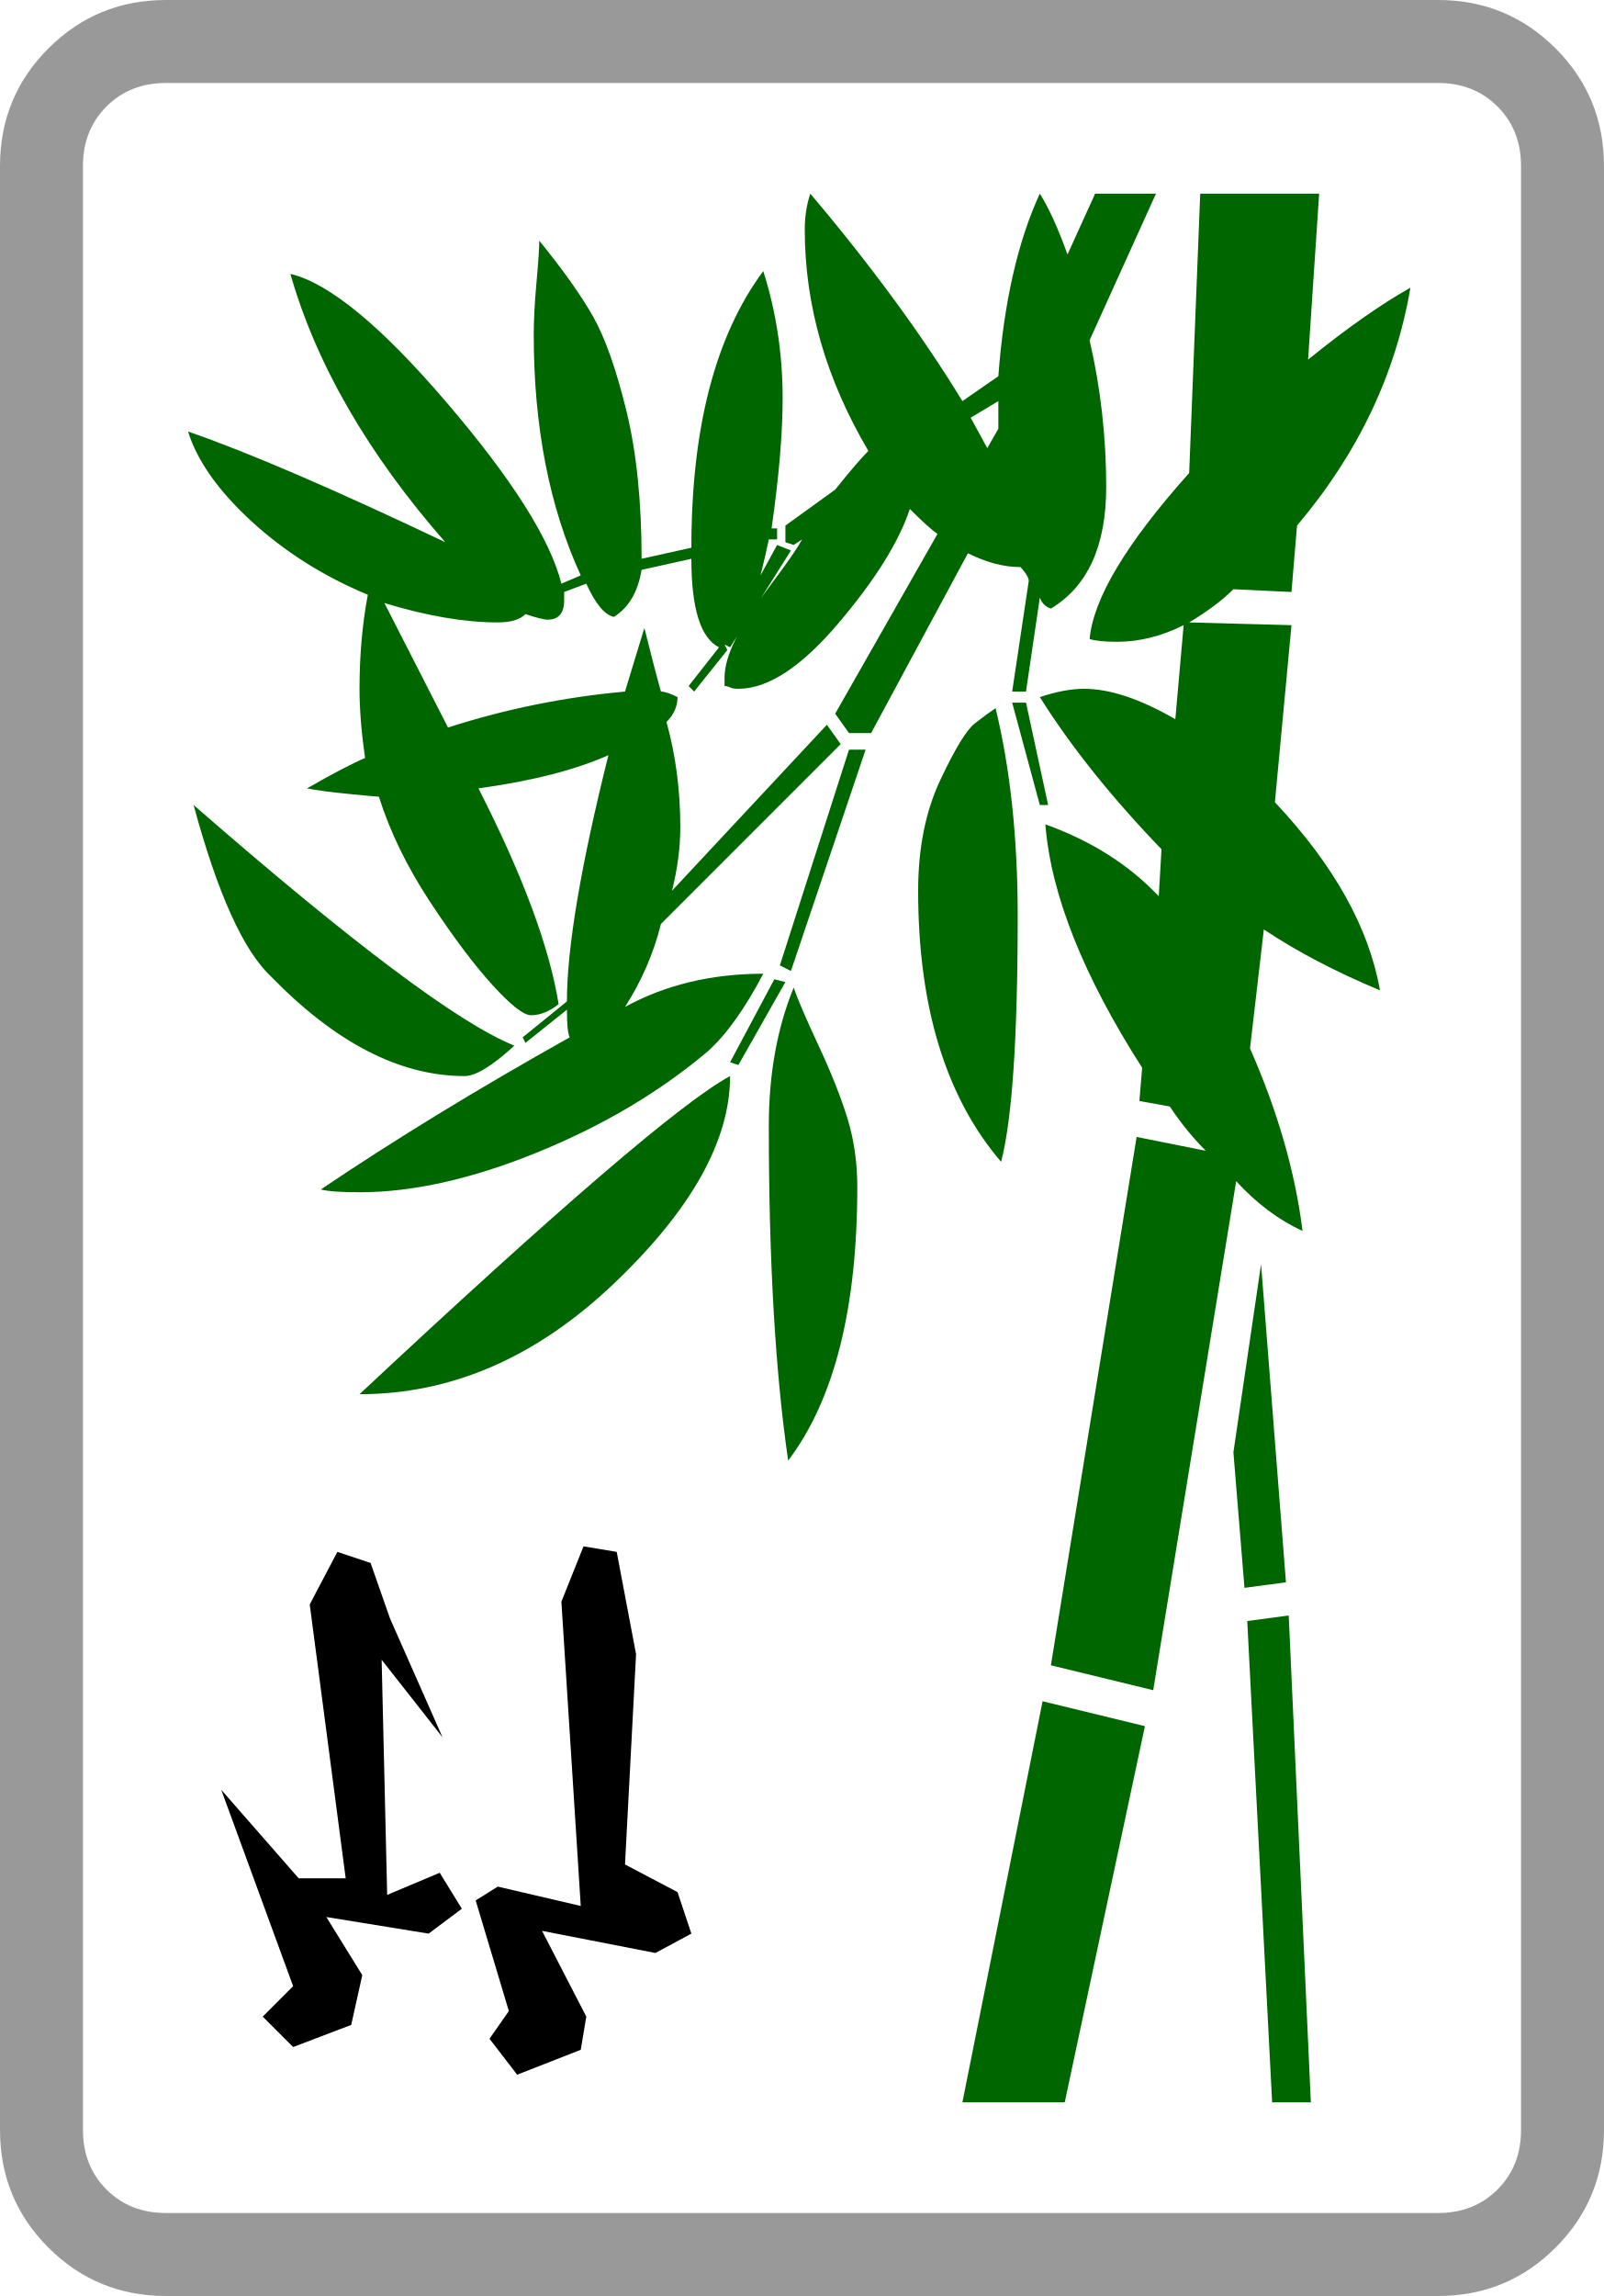
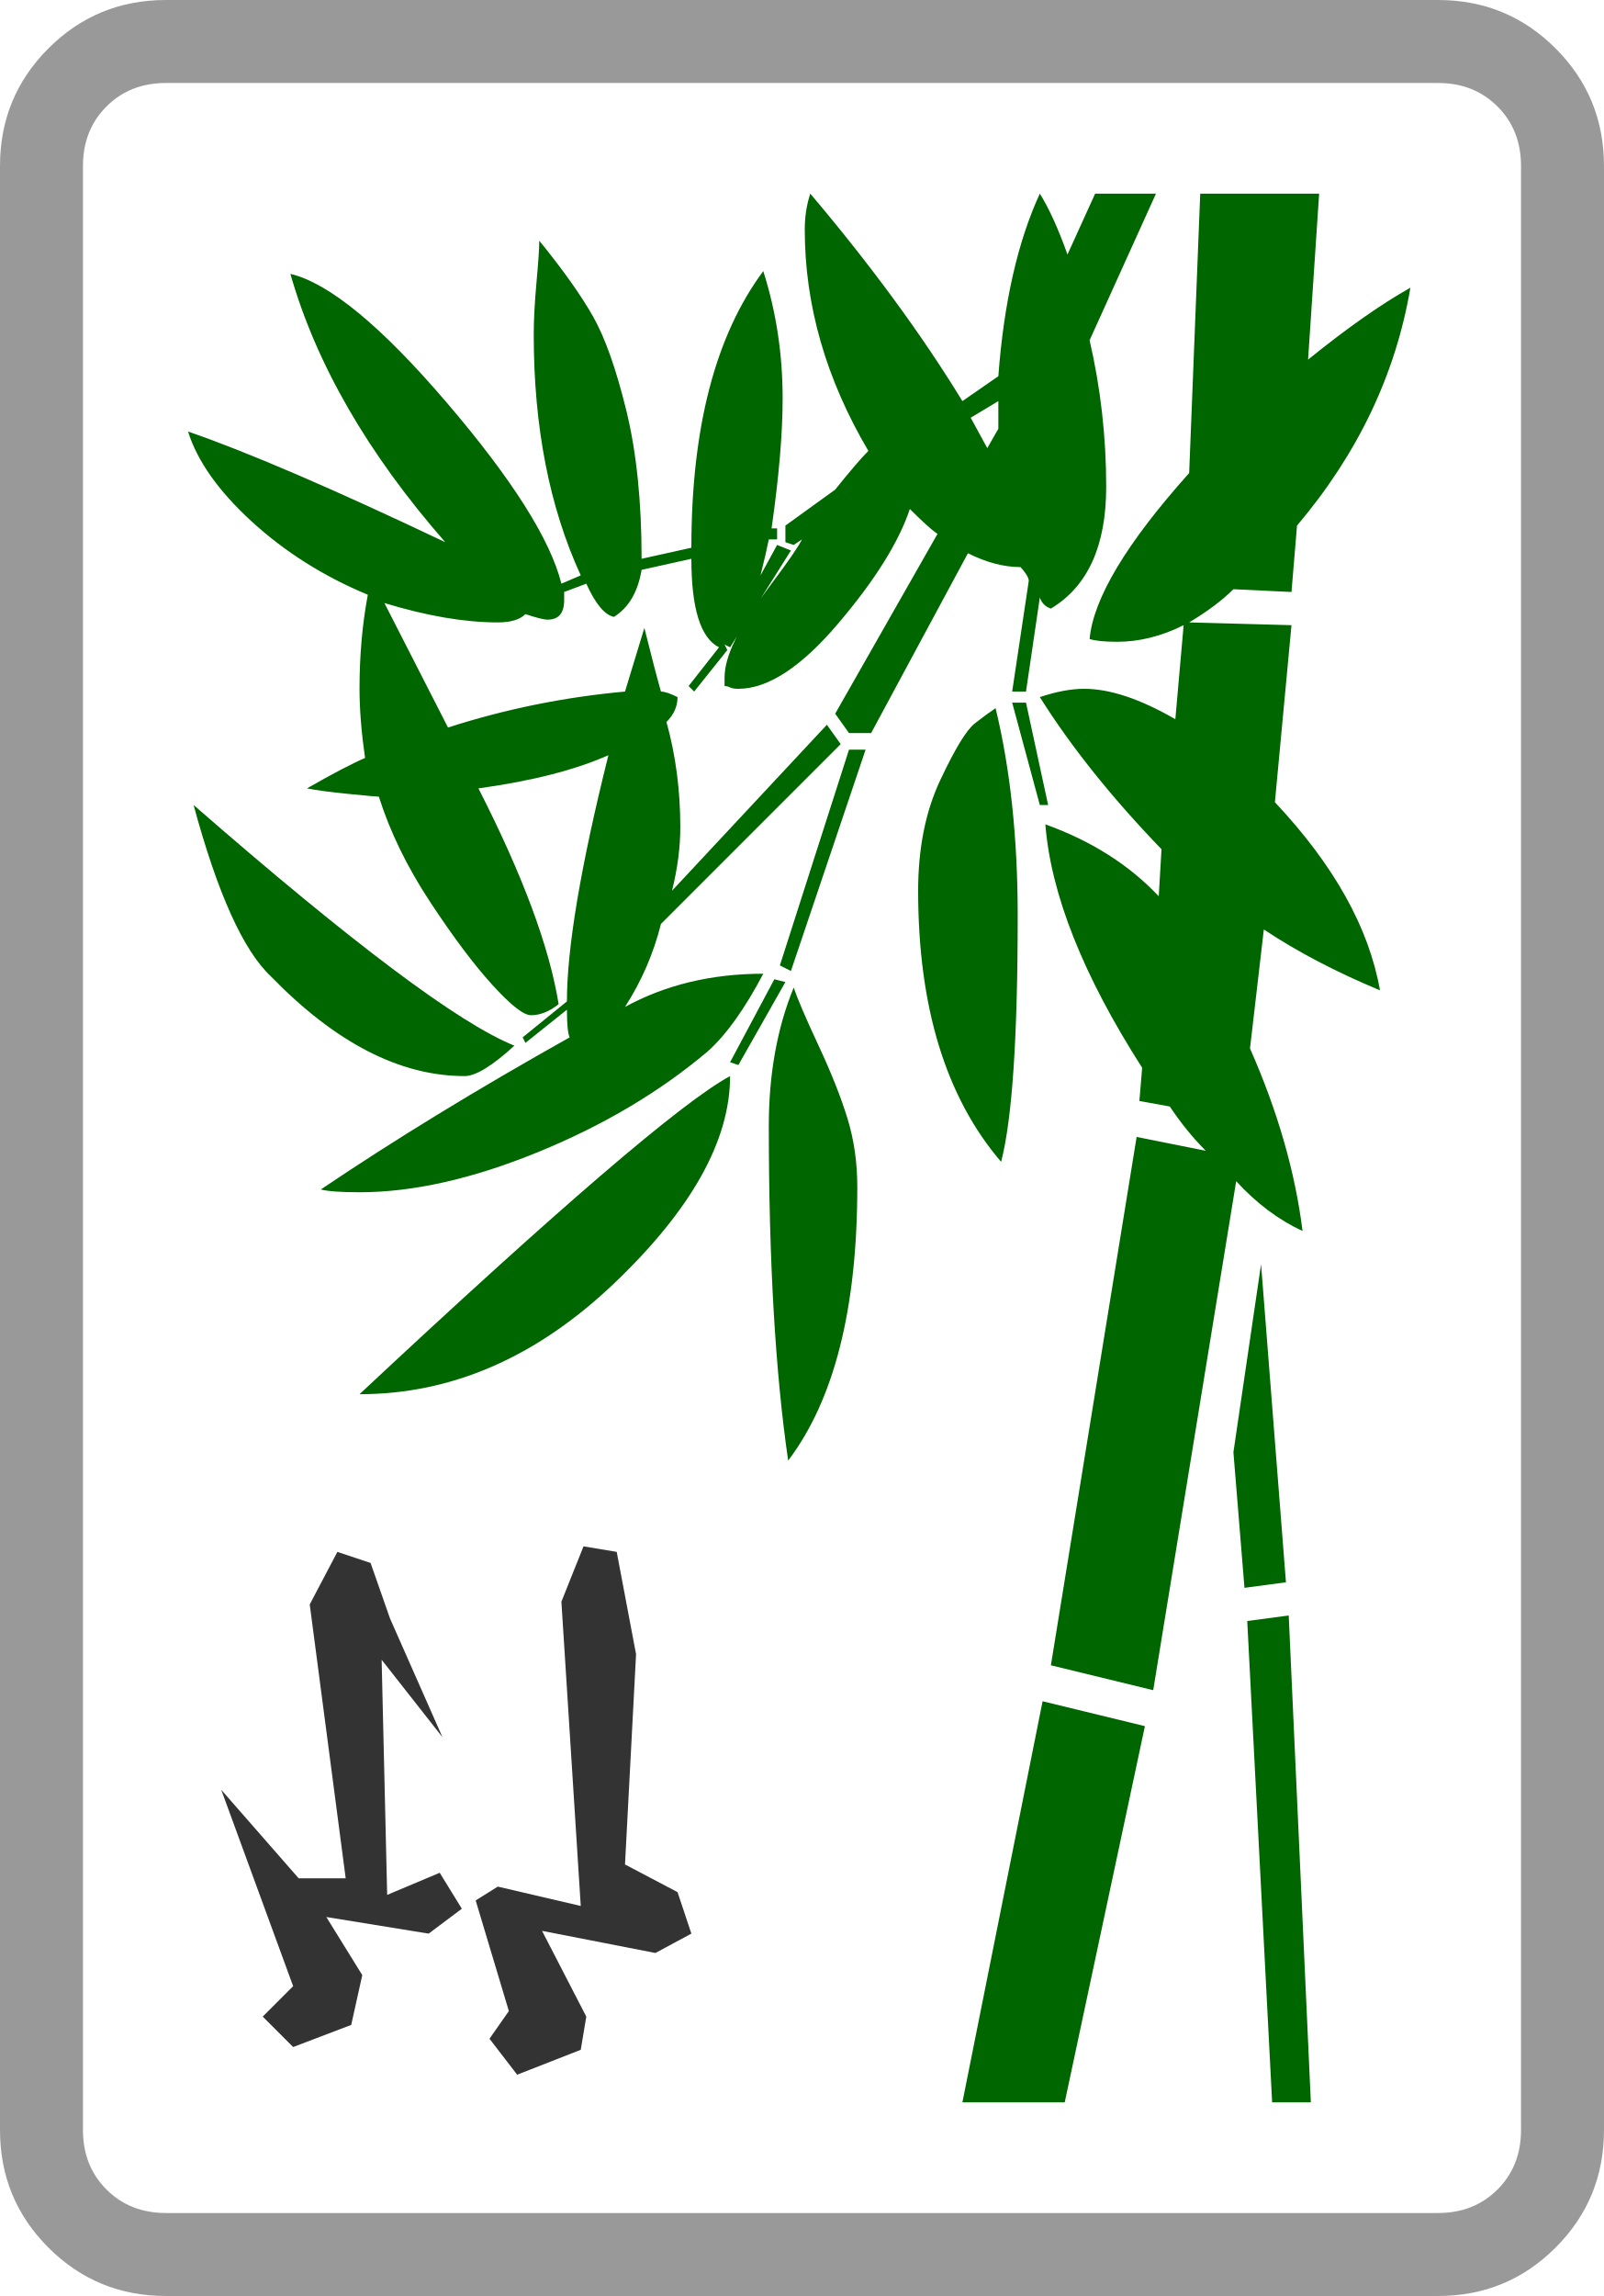
<svg xmlns="http://www.w3.org/2000/svg" viewBox="30 -115 580 830">
  <g>
    <path style="fill: #999999;" d="M550 685h-460 q-13 0 -21.5 -8.5t-8.5 -21.5v-710q0 -13 8.5 -21.5t21.5 -8.5h460q13 0 21.5 8.5t8.5 21.5v710q0 13 -8.5 21.5t-21.5 8.5zM610 655v-710q0 -25 -17.5 -42.5t-42.5 -17.5h-460q-25 0 -42.5 17.5t-17.5 42.5v710q0 25 17.5 42.5t42.5 17.5h460q25 0 42.5 -17.5t17.5 -42.5z" />
-     <path d="M240 626l2 -12l-16 -31l41 8l13 -7l-5 -15l-19 -10l4 -76l-7 -37l-12 -2l-8 20l7 110l-30 -7l-8 5l12 40l-7 10l10 13zM157 617l4 -18l-13 -21l37 6l12 -9l-8 -13l-19 8l-2 -85l22 28l-19 -43l-7 -20l-12 -4l-10 19l13 99h-17l-28 -32l26 71l-11 11l11 11z" />
-     <path style="fill:#006600" d=" M480 459l15 -2l-9 -115l-10 68zM490 645h14l-8 -176l-15 2zM297 134q16 0 36 -23.5t26 -41.5q7 7 10 9l-37 65l5 7h8l35 -65q10 5 19 5q1 1 2 2.5t1 2.5l-6 40h5l5 -34q1 3 4 4q20 -12 20 -44q0 -27 -6 -53l24 -53h-22l-10 22q-5 -14 -10 -22q-12 26 -15 66l-13 9 q-22 -36 -55 -75q-2 6 -2 13q0 41 23 80q-4 4 -12 14l-18 13v6l3 1l3 -2q-2 4 -11 16t-13 20t-4 14v3q1 0 2 0.5t3 0.5zM312 234l4 2l27 -80h-6zM216 263q-30 -12 -116 -87q13 48 28 62q35 36 70 36q6 0 18 -11zM306 237q-28 0 -50 12q9 -14 13 -30l65 -65l-5 -7l-56 60 q3 -12 3 -23q0 -20 -5 -38q4 -4 4 -9q-4 -2 -6 -2q-2 -7 -6 -23l-7 23q-33 3 -64 13l-23 -45q23 7 41 7q7 0 10 -3q6 2 8 2q6 0 6 -7v-3l8 -3q5 11 10 12q8 -5 10 -17l18 -4q0 27 10 32l-11 14l2 2l12 -15l-1 -2l2 1l22 -35l-5 -2l-6 11q2 -8 3 -13h3v-4h-2q4 -28 4 -47 q0 -24 -7 -46q-26 35 -26 100l-18 4q0 -31 -5.5 -53.5t-12 -34t-19.5 -27.5q0 4 -1 15t-1 19q0 50 17 87l-7 3q-6 -24 -41.5 -65.5t-56.5 -46.5q14 49 56 97q-61 -29 -93 -40q5 16 23 32.5t42 26.5q-3 16 -3 34q0 11 2 25q-7 3 -21 11q5 1 15 2t11 1q6 19 18.5 38t22.5 30 t14 11q5 0 10 -4q-5 -31 -29 -78q29 -4 47 -12q-15 60 -15 89l-16 13l1 2l15 -12q0 8 1 10q-50 28 -90 55q4 1 14 1q29 0 64.5 -14.5t61.5 -36.5q10 -9 20 -28zM294 269l3 1l17 -30l-4 -1zM160 389q50 0 92 -40t42 -75q-26 14 -134 115zM308 292q0 73 7 121q25 -33 25 -99 q0 -13 -3.5 -24.5t-10.5 -26.5t-9 -21q-9 22 -9 50zM406 176h3l-8 -37h-5zM390 141q-3 2 -7.5 5.5t-12.5 20.5t-8 40q0 63 30 98q6 -23 6 -89q0 -42 -8 -75zM424 116q3 1 10 1q12 0 24 -6l-3 34q-19 -11 -33 -11q-7 0 -16 3q17 27 44 55l-1 17q-16 -17 -41 -26q3 38 35 88 l-1 12l11 2q6 9 13 16l-25 -5l-31 191l37 9l30 -184q11 12 24 18q-4 -32 -19 -66l5 -43q18 12 42 22q-6 -34 -38 -68l6 -64l-37 -1q10 -6 16 -12l21 1l2 -24q33 -39 41 -86q-16 9 -37 26l4 -60h-43l-4 101q-34 38 -36 60zM378 645h37l29 -136l-37 -9zM391 30v10l-4 7l-6 -11 z" />
+     <path style="fill: #333333;" d="M240 626l2 -12l-16 -31l41 8l13 -7l-5 -15l-19 -10l4 -76l-7 -37l-12 -2l-8 20l7 110l-30 -7l-8 5l12 40l-7 10l10 13zM157 617l4 -18l-13 -21l37 6l12 -9l-8 -13l-19 8l-2 -85l22 28l-19 -43l-7 -20l-12 -4l-10 19l13 99h-17l-28 -32l26 71l-11 11l11 11z" />
+     <path style="fill: #006600;" d=" M480 459l15 -2l-9 -115l-10 68zM490 645h14l-8 -176l-15 2zM297 134q16 0 36 -23.5t26 -41.5q7 7 10 9l-37 65l5 7h8l35 -65q10 5 19 5q1 1 2 2.5t1 2.5l-6 40h5l5 -34q1 3 4 4q20 -12 20 -44q0 -27 -6 -53l24 -53h-22l-10 22q-5 -14 -10 -22q-12 26 -15 66l-13 9 q-22 -36 -55 -75q-2 6 -2 13q0 41 23 80q-4 4 -12 14l-18 13v6l3 1l3 -2q-2 4 -11 16t-13 20t-4 14v3q1 0 2 0.5t3 0.5zM312 234l4 2l27 -80h-6zM216 263q-30 -12 -116 -87q13 48 28 62q35 36 70 36q6 0 18 -11zM306 237q-28 0 -50 12q9 -14 13 -30l65 -65l-5 -7l-56 60 q3 -12 3 -23q0 -20 -5 -38q4 -4 4 -9q-4 -2 -6 -2q-2 -7 -6 -23l-7 23q-33 3 -64 13l-23 -45q23 7 41 7q7 0 10 -3q6 2 8 2q6 0 6 -7v-3l8 -3q5 11 10 12q8 -5 10 -17l18 -4q0 27 10 32l-11 14l2 2l12 -15l-1 -2l2 1l22 -35l-5 -2l-6 11q2 -8 3 -13h3v-4h-2q4 -28 4 -47 q0 -24 -7 -46q-26 35 -26 100l-18 4q0 -31 -5.5 -53.5t-12 -34t-19.5 -27.5q0 4 -1 15t-1 19q0 50 17 87l-7 3q-6 -24 -41.5 -65.5t-56.5 -46.5q14 49 56 97q-61 -29 -93 -40q5 16 23 32.5t42 26.5q-3 16 -3 34q0 11 2 25q-7 3 -21 11q5 1 15 2t11 1q6 19 18.5 38t22.5 30 t14 11q5 0 10 -4q-5 -31 -29 -78q29 -4 47 -12q-15 60 -15 89l-16 13l1 2l15 -12q0 8 1 10q-50 28 -90 55q4 1 14 1q29 0 64.5 -14.5t61.5 -36.5q10 -9 20 -28zM294 269l3 1l17 -30l-4 -1zM160 389q50 0 92 -40t42 -75q-26 14 -134 115zM308 292q0 73 7 121q25 -33 25 -99 q0 -13 -3.5 -24.5t-10.5 -26.5t-9 -21q-9 22 -9 50zM406 176h3l-8 -37h-5zM390 141q-3 2 -7.5 5.5t-12.5 20.5t-8 40q0 63 30 98q6 -23 6 -89q0 -42 -8 -75zM424 116q3 1 10 1q12 0 24 -6l-3 34q-19 -11 -33 -11q-7 0 -16 3q17 27 44 55l-1 17q-16 -17 -41 -26q3 38 35 88 l-1 12l11 2q6 9 13 16l-25 -5l-31 191l37 9l30 -184q11 12 24 18q-4 -32 -19 -66l5 -43q18 12 42 22q-6 -34 -38 -68l6 -64l-37 -1q10 -6 16 -12l21 1l2 -24q33 -39 41 -86q-16 9 -37 26l4 -60h-43l-4 101q-34 38 -36 60zM378 645h37l29 -136l-37 -9zM391 30v10l-4 7l-6 -11 z" />
  </g>
</svg>
